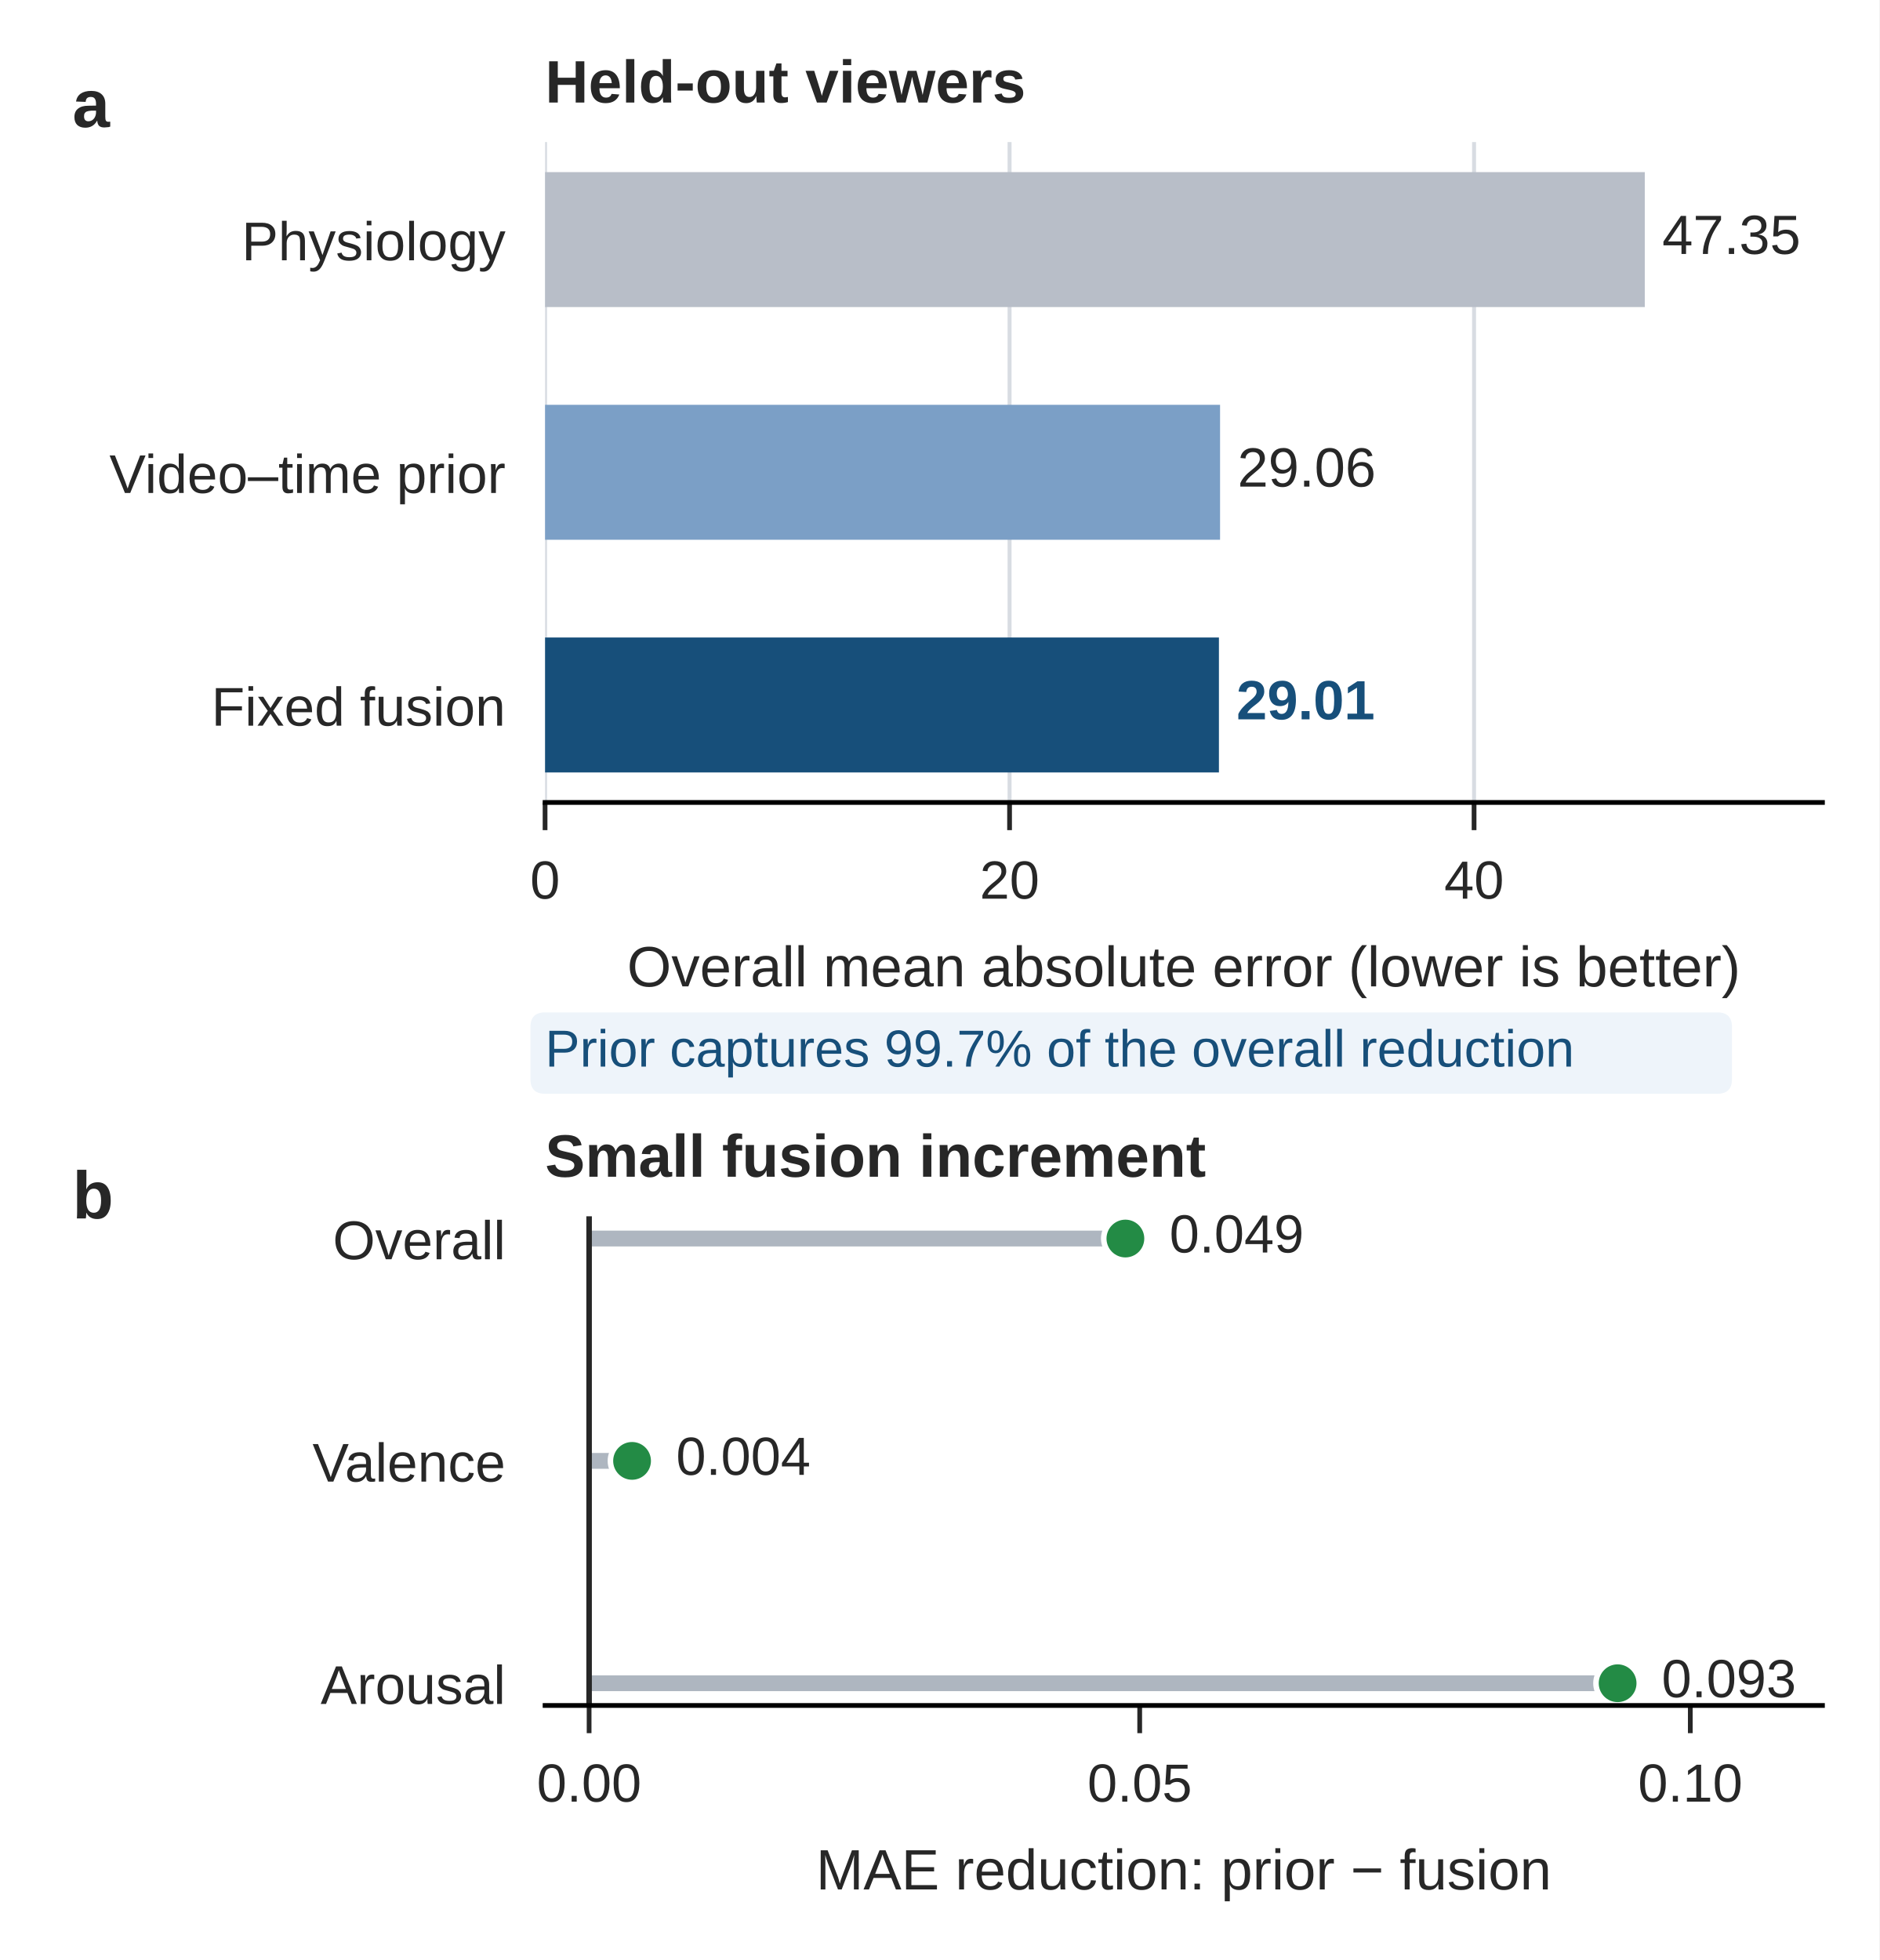
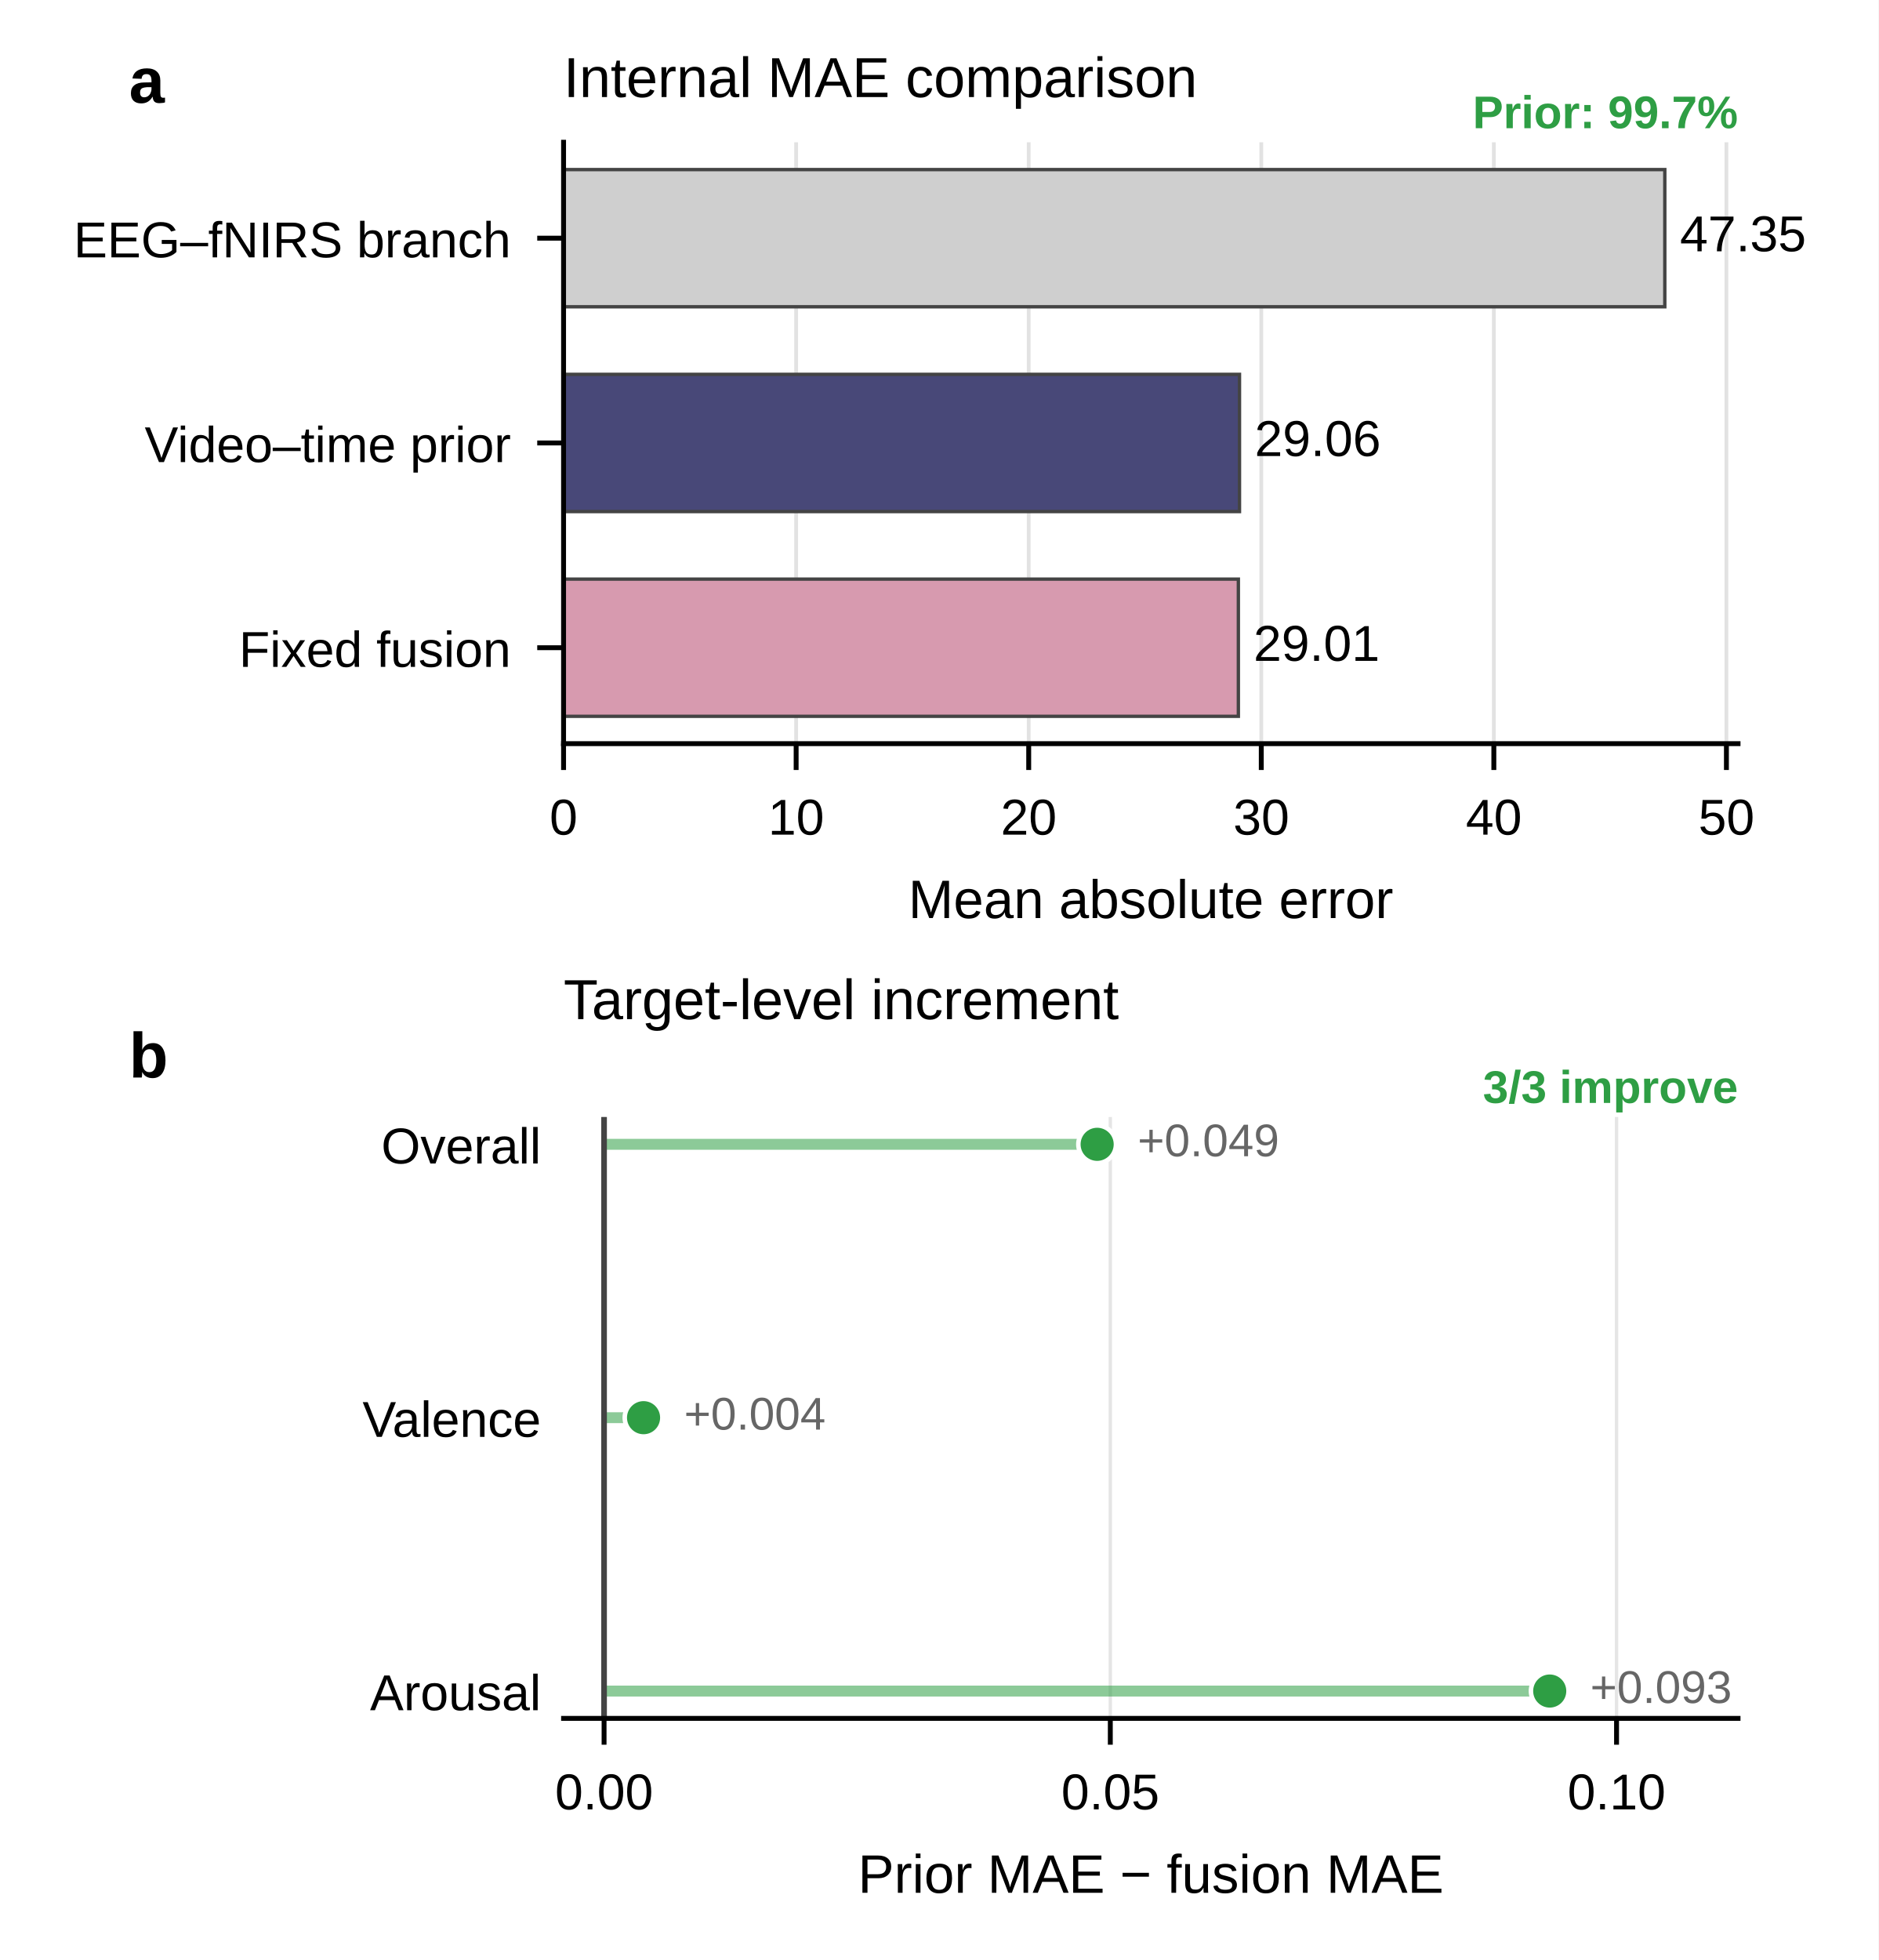
- <svg xmlns="http://www.w3.org/2000/svg" xmlns:xlink="http://www.w3.org/1999/xlink" width="237.761pt" height="247.959pt" viewBox="0 0 237.761 247.959" version="1.1">
+ <svg xmlns="http://www.w3.org/2000/svg" xmlns:xlink="http://www.w3.org/1999/xlink" width="249.6pt" height="260.4pt" viewBox="0 0 249.6 260.4" version="1.1">
  <defs>
    <style type="text/css">*{stroke-linejoin: round; stroke-linecap: butt}</style>
  </defs>
  <g id="figure_1">
    <g id="patch_1">
-       <path d="M 0 247.959 L 237.761 247.959 L 237.761 0 L 0 0 z " style="fill: #ffffff" />
+       <path d="M 0 260.4 L 249.6 260.4 L 249.6 -0 L 0 -0 z " style="fill: #ffffff" />
    </g>
    <g id="axes_1">
      <g id="patch_2">
-         <path d="M 68.957 101.519 L 230.561 101.519 L 230.561 17.975 L 68.957 17.975 z " style="fill: #ffffff" />
+         <path d="M 74.884 98.799 L 230.942 98.799 L 230.942 18.899 L 74.884 18.899 z " style="fill: #ffffff" />
      </g>
      <g id="matplotlib.axis_1">
        <g id="xtick_1">
          <g id="line2d_1">
-             <path d="M 68.957 101.519 L 68.957 17.975 " clip-path="url(#pba56742f3e)" style="fill: none; stroke: #d8dce2; stroke-width: 0.5; stroke-linecap: square" />
+             <path d="M 74.884 98.799 L 74.884 18.899 " clip-path="url(#p682b5ee806)" style="fill: none; stroke: #e2e2e2; stroke-width: 0.5; stroke-linecap: square" />
          </g>
          <g id="line2d_2">
            <defs>
-               <path id="m18107ccfaa" d="M 0 0 L 0 3.5 " style="stroke: #272727; stroke-width: 0.6" />
+               <path id="m1342e8ea81" d="M 0 0 L 0 3.5 " style="stroke: #000000; stroke-width: 0.65" />
            </defs>
            <g>
-               <use xlink:href="#m18107ccfaa" x="68.957" y="101.519" style="fill: #272727; stroke: #272727; stroke-width: 0.6" />
+               <use xlink:href="#m1342e8ea81" x="74.884" y="98.799" style="stroke: #000000; stroke-width: 0.65" />
            </g>
          </g>
          <g id="text_1">
-             <text style="font-size: 6.8px; font-family: 'Arial', 'Helvetica', 'DejaVu Sans', sans-serif; text-anchor: middle; fill: #272727" x="68.957" y="113.686" transform="rotate(-0 68.95681 113.6858)">0</text>
+             <text style="font-size: 6.7px; font-family: 'Arial', 'DejaVu Sans', 'Liberation Sans', sans-serif; text-anchor: middle" x="74.884" y="110.889" transform="rotate(-0 74.8842 110.8894)">0</text>
          </g>
        </g>
        <g id="xtick_2">
          <g id="line2d_3">
-             <path d="M 127.722 101.519 L 127.722 17.975 " clip-path="url(#pba56742f3e)" style="fill: none; stroke: #d8dce2; stroke-width: 0.5; stroke-linecap: square" />
+             <path d="M 105.787 98.799 L 105.787 18.899 " clip-path="url(#p682b5ee806)" style="fill: none; stroke: #e2e2e2; stroke-width: 0.5; stroke-linecap: square" />
          </g>
          <g id="line2d_4">
            <g>
-               <use xlink:href="#m18107ccfaa" x="127.722" y="101.519" style="fill: #272727; stroke: #272727; stroke-width: 0.6" />
+               <use xlink:href="#m1342e8ea81" x="105.787" y="98.799" style="stroke: #000000; stroke-width: 0.65" />
            </g>
          </g>
          <g id="text_2">
-             <text style="font-size: 6.8px; font-family: 'Arial', 'Helvetica', 'DejaVu Sans', sans-serif; text-anchor: middle; fill: #272727" x="127.722" y="113.686" transform="rotate(-0 127.7219 113.6858)">20</text>
+             <text style="font-size: 6.7px; font-family: 'Arial', 'DejaVu Sans', 'Liberation Sans', sans-serif; text-anchor: middle" x="105.787" y="110.889" transform="rotate(-0 105.7867 110.8894)">10</text>
          </g>
        </g>
        <g id="xtick_3">
          <g id="line2d_5">
-             <path d="M 186.487 101.519 L 186.487 17.975 " clip-path="url(#pba56742f3e)" style="fill: none; stroke: #d8dce2; stroke-width: 0.5; stroke-linecap: square" />
+             <path d="M 136.689 98.799 L 136.689 18.899 " clip-path="url(#p682b5ee806)" style="fill: none; stroke: #e2e2e2; stroke-width: 0.5; stroke-linecap: square" />
          </g>
          <g id="line2d_6">
            <g>
-               <use xlink:href="#m18107ccfaa" x="186.487" y="101.519" style="fill: #272727; stroke: #272727; stroke-width: 0.6" />
+               <use xlink:href="#m1342e8ea81" x="136.689" y="98.799" style="stroke: #000000; stroke-width: 0.65" />
            </g>
          </g>
          <g id="text_3">
-             <text style="font-size: 6.8px; font-family: 'Arial', 'Helvetica', 'DejaVu Sans', sans-serif; text-anchor: middle; fill: #272727" x="186.487" y="113.686" transform="rotate(-0 186.487 113.6858)">40</text>
-           </g>
-         </g>
-         <g id="text_4">
-           <text style="font-size: 7.2px; font-family: 'Arial', 'Helvetica', 'DejaVu Sans', sans-serif; text-anchor: middle; fill: #272727" x="149.759" y="124.79" transform="rotate(-0 149.7588 124.7902)">Overall mean absolute error (lower is better)</text>
+             <text style="font-size: 6.7px; font-family: 'Arial', 'DejaVu Sans', 'Liberation Sans', sans-serif; text-anchor: middle" x="136.689" y="110.889" transform="rotate(-0 136.6893 110.8894)">20</text>
+           </g>
+         </g>
+         <g id="xtick_4">
+           <g id="line2d_7">
+             <path d="M 167.592 98.799 L 167.592 18.899 " clip-path="url(#p682b5ee806)" style="fill: none; stroke: #e2e2e2; stroke-width: 0.5; stroke-linecap: square" />
+           </g>
+           <g id="line2d_8">
+             <g>
+               <use xlink:href="#m1342e8ea81" x="167.592" y="98.799" style="stroke: #000000; stroke-width: 0.65" />
+             </g>
+           </g>
+           <g id="text_4">
+             <text style="font-size: 6.7px; font-family: 'Arial', 'DejaVu Sans', 'Liberation Sans', sans-serif; text-anchor: middle" x="167.592" y="110.889" transform="rotate(-0 167.5918 110.8894)">30</text>
+           </g>
+         </g>
+         <g id="xtick_5">
+           <g id="line2d_9">
+             <path d="M 198.494 98.799 L 198.494 18.899 " clip-path="url(#p682b5ee806)" style="fill: none; stroke: #e2e2e2; stroke-width: 0.5; stroke-linecap: square" />
+           </g>
+           <g id="line2d_10">
+             <g>
+               <use xlink:href="#m1342e8ea81" x="198.494" y="98.799" style="stroke: #000000; stroke-width: 0.65" />
+             </g>
+           </g>
+           <g id="text_5">
+             <text style="font-size: 6.7px; font-family: 'Arial', 'DejaVu Sans', 'Liberation Sans', sans-serif; text-anchor: middle" x="198.494" y="110.889" transform="rotate(-0 198.4943 110.8894)">40</text>
+           </g>
+         </g>
+         <g id="xtick_6">
+           <g id="line2d_11">
+             <path d="M 229.397 98.799 L 229.397 18.899 " clip-path="url(#p682b5ee806)" style="fill: none; stroke: #e2e2e2; stroke-width: 0.5; stroke-linecap: square" />
+           </g>
+           <g id="line2d_12">
+             <g>
+               <use xlink:href="#m1342e8ea81" x="229.397" y="98.799" style="stroke: #000000; stroke-width: 0.65" />
+             </g>
+           </g>
+           <g id="text_6">
+             <text style="font-size: 6.7px; font-family: 'Arial', 'DejaVu Sans', 'Liberation Sans', sans-serif; text-anchor: middle" x="229.397" y="110.889" transform="rotate(-0 229.3969 110.8894)">50</text>
+           </g>
+         </g>
+         <g id="text_7">
+           <text style="font-size: 7.2px; font-family: 'Arial', 'DejaVu Sans', 'Liberation Sans', sans-serif; text-anchor: middle" x="152.913" y="121.97" transform="rotate(-0 152.9131 121.9698)">Mean absolute error</text>
        </g>
      </g>
      <g id="matplotlib.axis_2">
        <g id="ytick_1">
-           <g id="line2d_7" />
-           <g id="text_5">
-             <text style="font-size: 6.9px; font-family: 'Arial', 'Helvetica', 'DejaVu Sans', sans-serif; text-anchor: end; fill: #272727" x="63.957" y="32.931" transform="rotate(-0 63.95681 32.93072)">Physiology</text>
+           <g id="line2d_13">
+             <defs>
+               <path id="m0199679e06" d="M 0 0 L -3.5 0 " style="stroke: #000000; stroke-width: 0.65" />
+             </defs>
+             <g>
+               <use xlink:href="#m0199679e06" x="74.884" y="31.644" style="stroke: #000000; stroke-width: 0.65" />
+             </g>
+           </g>
+           <g id="text_8">
+             <text style="font-size: 6.7px; font-family: 'Arial', 'DejaVu Sans', 'Liberation Sans', sans-serif; text-anchor: end" x="67.884" y="34.19" transform="rotate(-0 67.8842 34.1897)">EEG–fNIRS branch</text>
          </g>
        </g>
        <g id="ytick_2">
-           <g id="line2d_8" />
-           <g id="text_6">
-             <text style="font-size: 6.9px; font-family: 'Arial', 'Helvetica', 'DejaVu Sans', sans-serif; text-anchor: end; fill: #272727" x="63.957" y="62.369" transform="rotate(-0 63.95681 62.36855)">Video–time prior</text>
+           <g id="line2d_14">
+             <g>
+               <use xlink:href="#m0199679e06" x="74.884" y="58.849" style="stroke: #000000; stroke-width: 0.65" />
+             </g>
+           </g>
+           <g id="text_9">
+             <text style="font-size: 6.7px; font-family: 'Arial', 'DejaVu Sans', 'Liberation Sans', sans-serif; text-anchor: end" x="67.884" y="61.394" transform="rotate(-0 67.8842 61.39437)">Video–time prior</text>
          </g>
        </g>
        <g id="ytick_3">
-           <g id="line2d_9" />
-           <g id="text_7">
-             <text style="font-size: 6.9px; font-family: 'Arial', 'Helvetica', 'DejaVu Sans', sans-serif; text-anchor: end; fill: #272727" x="63.957" y="91.806" transform="rotate(-0 63.95681 91.80638)">Fixed fusion</text>
+           <g id="line2d_15">
+             <g>
+               <use xlink:href="#m0199679e06" x="74.884" y="86.054" style="stroke: #000000; stroke-width: 0.65" />
+             </g>
+           </g>
+           <g id="text_10">
+             <text style="font-size: 6.7px; font-family: 'Arial', 'DejaVu Sans', 'Liberation Sans', sans-serif; text-anchor: end" x="67.884" y="88.599" transform="rotate(-0 67.8842 88.59904)">Fixed fusion</text>
          </g>
        </g>
      </g>
      <g id="patch_3">
-         <path d="M 68.957 21.772 L 208.086 21.772 L 208.086 38.846 L 68.957 38.846 z " clip-path="url(#pba56742f3e)" style="fill: #b8bec8" />
+         <path d="M 74.884 22.531 L 221.21 22.531 L 221.21 40.758 L 74.884 40.758 z " clip-path="url(#p682b5ee806)" style="fill: #cfcfcf; stroke: #444444; stroke-width: 0.45; stroke-linejoin: miter" />
      </g>
      <g id="patch_4">
-         <path d="M 68.957 51.21 L 154.352 51.21 L 154.352 68.284 L 68.957 68.284 z " clip-path="url(#pba56742f3e)" style="fill: #7b9fc6" />
+         <path d="M 74.884 49.735 L 164.697 49.735 L 164.697 67.962 L 74.884 67.962 z " clip-path="url(#p682b5ee806)" style="fill: #484878; stroke: #444444; stroke-width: 0.45; stroke-linejoin: miter" />
      </g>
      <g id="patch_5">
-         <path d="M 68.957 80.648 L 154.209 80.648 L 154.209 97.722 L 68.957 97.722 z " clip-path="url(#pba56742f3e)" style="fill: #174f7a" />
+         <path d="M 74.884 76.94 L 164.547 76.94 L 164.547 95.167 L 74.884 95.167 z " clip-path="url(#p682b5ee806)" style="fill: #d79aaf; stroke: #444444; stroke-width: 0.45; stroke-linejoin: miter" />
      </g>
      <g id="patch_6">
-         <path d="M 68.957 101.519 L 230.561 101.519 " style="fill: none; stroke: #000000; stroke-width: 0.6; stroke-linejoin: miter; stroke-linecap: square" />
-       </g>
-       <g id="text_8">
-         <text style="font-size: 7px; font-family: 'Arial', 'Helvetica', 'DejaVu Sans', sans-serif; text-anchor: start; fill: #272727" x="210.29" y="32.128" transform="rotate(-0 210.2895 32.12762)">47.35</text>
-       </g>
-       <g id="text_9">
-         <text style="font-size: 7px; font-family: 'Arial', 'Helvetica', 'DejaVu Sans', sans-serif; text-anchor: start; fill: #272727" x="156.556" y="61.565" transform="rotate(-0 156.5559 61.56545)">29.06</text>
-       </g>
-       <g id="text_10">
-         <text style="font-weight: 700; font-size: 7px; font-family: 'Arial', 'Helvetica', 'DejaVu Sans', sans-serif; text-anchor: start; fill: #174f7a" x="156.413" y="91.003" transform="rotate(-0 156.4128 91.00328)">29.01</text>
+         <path d="M 74.884 98.799 L 74.884 18.899 " style="fill: none; stroke: #000000; stroke-width: 0.65; stroke-linejoin: miter; stroke-linecap: square" />
+       </g>
+       <g id="patch_7">
+         <path d="M 74.884 98.799 L 230.942 98.799 " style="fill: none; stroke: #000000; stroke-width: 0.65; stroke-linejoin: miter; stroke-linecap: square" />
      </g>
      <g id="text_11">
-         <g id="patch_7">
-           <path d="M 68.957 138.373 L 217.268 138.373 Q 219.116 138.373 219.116 136.525 L 219.116 129.925 Q 219.116 128.077 217.268 128.077 L 68.957 128.077 Q 67.109 128.077 67.109 129.925 L 67.109 136.525 Q 67.109 138.373 68.957 138.373 z " style="fill: #eef4fa" />
-         </g>
-         <text style="font-size: 6.6px; font-family: 'Arial', 'Helvetica', 'DejaVu Sans', sans-serif; text-anchor: start; fill: #174f7a" x="68.957" y="134.939" transform="rotate(-0 68.95681 134.9395)">Prior captures 99.7% of the overall reduction</text>
+         <text style="font-size: 6.7px; font-family: 'Arial', 'DejaVu Sans', 'Liberation Sans', sans-serif; text-anchor: start" x="223.219" y="33.385" transform="rotate(-0 223.2191 33.38465)">47.35</text>
      </g>
      <g id="text_12">
-         <text style="font-weight: 700; font-size: 8.5px; font-family: 'Arial', 'Helvetica', 'DejaVu Sans', sans-serif; text-anchor: start; fill: #272727" x="9.163" y="16.078" transform="rotate(-0 9.163333 16.07837)">a</text>
+         <text style="font-size: 6.7px; font-family: 'Arial', 'DejaVu Sans', 'Liberation Sans', sans-serif; text-anchor: start" x="166.706" y="60.589" transform="rotate(-0 166.7058 60.58932)">29.06</text>
      </g>
      <g id="text_13">
-         <text style="font-weight: 700; font-size: 7.6px; font-family: 'Arial', 'Helvetica', 'DejaVu Sans', sans-serif; text-anchor: start; fill: #272727" x="68.957" y="12.975" transform="rotate(-0 68.95681 12.97481)">Held-out viewers</text>
+         <text style="font-size: 6.7px; font-family: 'Arial', 'DejaVu Sans', 'Liberation Sans', sans-serif; text-anchor: start" x="166.555" y="87.794" transform="rotate(-0 166.5553 87.794)">29.01</text>
+       </g>
+       <g id="text_14">
+         <text style="font-weight: 700; font-size: 6.1px; font-family: 'Arial', 'DejaVu Sans', 'Liberation Sans', sans-serif; text-anchor: end; fill: #2e9e44" x="230.942" y="17.034" transform="rotate(-0 230.942 17.0339)">Prior: 99.7%</text>
+       </g>
+       <g id="text_15">
+         <text style="font-weight: 700; font-size: 8.5px; font-family: 'Arial', 'DejaVu Sans', 'Liberation Sans', sans-serif; text-anchor: start" x="17.143" y="13.661" transform="rotate(-0 17.14282 13.66083)">a</text>
+       </g>
+       <g id="text_16">
+         <text style="font-size: 7.5px; font-family: 'Arial', 'DejaVu Sans', 'Liberation Sans', sans-serif; text-anchor: start" x="74.884" y="12.899" transform="rotate(-0 74.8842 12.89883)">Internal MAE comparison</text>
      </g>
    </g>
    <g id="axes_2">
      <g id="patch_8">
-         <path d="M 68.957 215.759 L 230.561 215.759 L 230.561 153.874 L 68.957 153.874 z " style="fill: #ffffff" />
-       </g>
-       <g id="LineCollection_1">
-         <path d="M 74.529 156.687 L 142.375 156.687 " clip-path="url(#pf6aa98e6d6)" style="fill: none; stroke: #aeb6c0; stroke-width: 2" />
-         <path d="M 74.529 184.816 L 79.963 184.816 " clip-path="url(#pf6aa98e6d6)" style="fill: none; stroke: #aeb6c0; stroke-width: 2" />
-         <path d="M 74.529 212.946 L 204.648 212.946 " clip-path="url(#pf6aa98e6d6)" style="fill: none; stroke: #aeb6c0; stroke-width: 2" />
+         <path d="M 74.884 228.299 L 230.942 228.299 L 230.942 148.399 L 74.884 148.399 z " style="fill: #ffffff" />
      </g>
      <g id="matplotlib.axis_3">
-         <g id="xtick_4">
-           <g id="line2d_10">
-             <g>
-               <use xlink:href="#m18107ccfaa" x="74.529" y="215.759" style="fill: #272727; stroke: #272727; stroke-width: 0.6" />
-             </g>
-           </g>
-           <g id="text_14">
-             <text style="font-size: 6.8px; font-family: 'Arial', 'Helvetica', 'DejaVu Sans', sans-serif; text-anchor: middle; fill: #272727" x="74.529" y="227.925" transform="rotate(-0 74.52936 227.9252)">0.00</text>
-           </g>
-         </g>
-         <g id="xtick_5">
-           <g id="line2d_11">
-             <g>
-               <use xlink:href="#m18107ccfaa" x="144.186" y="215.759" style="fill: #272727; stroke: #272727; stroke-width: 0.6" />
-             </g>
-           </g>
-           <g id="text_15">
-             <text style="font-size: 6.8px; font-family: 'Arial', 'Helvetica', 'DejaVu Sans', sans-serif; text-anchor: middle; fill: #272727" x="144.186" y="227.925" transform="rotate(-0 144.1863 227.9252)">0.05</text>
-           </g>
-         </g>
-         <g id="xtick_6">
-           <g id="line2d_12">
-             <g>
-               <use xlink:href="#m18107ccfaa" x="213.843" y="215.759" style="fill: #272727; stroke: #272727; stroke-width: 0.6" />
-             </g>
-           </g>
-           <g id="text_16">
-             <text style="font-size: 6.8px; font-family: 'Arial', 'Helvetica', 'DejaVu Sans', sans-serif; text-anchor: middle; fill: #272727" x="213.843" y="227.925" transform="rotate(-0 213.8432 227.9252)">0.10</text>
-           </g>
-         </g>
-         <g id="text_17">
-           <text style="font-size: 7.2px; font-family: 'Arial', 'Helvetica', 'DejaVu Sans', sans-serif; text-anchor: middle; fill: #272727" x="149.759" y="239.03" transform="rotate(-0 149.7588 239.0297)">MAE reduction: prior − fusion</text>
+         <g id="xtick_7">
+           <g id="line2d_16">
+             <path d="M 80.266 228.299 L 80.266 148.399 " clip-path="url(#p7de43d7ed7)" style="fill: none; stroke: #e5e5e5; stroke-width: 0.45; stroke-linecap: square" />
+           </g>
+           <g id="line2d_17">
+             <g>
+               <use xlink:href="#m1342e8ea81" x="80.266" y="228.299" style="stroke: #000000; stroke-width: 0.65" />
+             </g>
+           </g>
+           <g id="text_17">
+             <text style="font-size: 6.7px; font-family: 'Arial', 'DejaVu Sans', 'Liberation Sans', sans-serif; text-anchor: middle" x="80.266" y="240.389" transform="rotate(-0 80.26551 240.3894)">0.00</text>
+           </g>
+         </g>
+         <g id="xtick_8">
+           <g id="line2d_18">
+             <path d="M 147.532 228.299 L 147.532 148.399 " clip-path="url(#p7de43d7ed7)" style="fill: none; stroke: #e5e5e5; stroke-width: 0.45; stroke-linecap: square" />
+           </g>
+           <g id="line2d_19">
+             <g>
+               <use xlink:href="#m1342e8ea81" x="147.532" y="228.299" style="stroke: #000000; stroke-width: 0.65" />
+             </g>
+           </g>
+           <g id="text_18">
+             <text style="font-size: 6.7px; font-family: 'Arial', 'DejaVu Sans', 'Liberation Sans', sans-serif; text-anchor: middle" x="147.532" y="240.389" transform="rotate(-0 147.5318 240.3894)">0.05</text>
+           </g>
+         </g>
+         <g id="xtick_9">
+           <g id="line2d_20">
+             <path d="M 214.798 228.299 L 214.798 148.399 " clip-path="url(#p7de43d7ed7)" style="fill: none; stroke: #e5e5e5; stroke-width: 0.45; stroke-linecap: square" />
+           </g>
+           <g id="line2d_21">
+             <g>
+               <use xlink:href="#m1342e8ea81" x="214.798" y="228.299" style="stroke: #000000; stroke-width: 0.65" />
+             </g>
+           </g>
+           <g id="text_19">
+             <text style="font-size: 6.7px; font-family: 'Arial', 'DejaVu Sans', 'Liberation Sans', sans-serif; text-anchor: middle" x="214.798" y="240.389" transform="rotate(-0 214.7981 240.3894)">0.10</text>
+           </g>
+         </g>
+         <g id="text_20">
+           <text style="font-size: 7.2px; font-family: 'Arial', 'DejaVu Sans', 'Liberation Sans', sans-serif; text-anchor: middle" x="152.913" y="251.47" transform="rotate(-0 152.9131 251.4698)">Prior MAE − fusion MAE</text>
        </g>
      </g>
      <g id="matplotlib.axis_4">
        <g id="ytick_4">
-           <g id="line2d_13" />
-           <g id="text_18">
-             <text style="font-size: 6.9px; font-family: 'Arial', 'Helvetica', 'DejaVu Sans', sans-serif; text-anchor: end; fill: #272727" x="63.957" y="159.308" transform="rotate(-0 63.95681 159.3084)">Overall</text>
+           <g id="line2d_22" />
+           <g id="text_21">
+             <text style="font-size: 6.7px; font-family: 'Arial', 'DejaVu Sans', 'Liberation Sans', sans-serif; text-anchor: end" x="71.884" y="154.576" transform="rotate(-0 71.8842 154.5761)">Overall</text>
          </g>
        </g>
        <g id="ytick_5">
-           <g id="line2d_14" />
-           <g id="text_19">
-             <text style="font-size: 6.9px; font-family: 'Arial', 'Helvetica', 'DejaVu Sans', sans-serif; text-anchor: end; fill: #272727" x="63.957" y="187.438" transform="rotate(-0 63.95681 187.4378)">Valence</text>
+           <g id="line2d_23" />
+           <g id="text_22">
+             <text style="font-size: 6.7px; font-family: 'Arial', 'DejaVu Sans', 'Liberation Sans', sans-serif; text-anchor: end" x="71.884" y="190.894" transform="rotate(-0 71.8842 190.8944)">Valence</text>
          </g>
        </g>
        <g id="ytick_6">
-           <g id="line2d_15" />
-           <g id="text_20">
-             <text style="font-size: 6.9px; font-family: 'Arial', 'Helvetica', 'DejaVu Sans', sans-serif; text-anchor: end; fill: #272727" x="63.957" y="215.567" transform="rotate(-0 63.95681 215.5673)">Arousal</text>
-           </g>
-         </g>
+           <g id="line2d_24" />
+           <g id="text_23">
+             <text style="font-size: 6.7px; font-family: 'Arial', 'DejaVu Sans', 'Liberation Sans', sans-serif; text-anchor: end" x="71.884" y="227.213" transform="rotate(-0 71.8842 227.2126)">Arousal</text>
+           </g>
+         </g>
+       </g>
+       <g id="LineCollection_1">
+         <path d="M 80.266 152.031 L 145.783 152.031 " clip-path="url(#p7de43d7ed7)" style="fill: none; stroke: #2e9e44; stroke-opacity: 0.55; stroke-width: 1.45" />
+       </g>
+       <g id="LineCollection_2">
+         <path d="M 80.266 188.349 L 85.512 188.349 " clip-path="url(#p7de43d7ed7)" style="fill: none; stroke: #2e9e44; stroke-opacity: 0.55; stroke-width: 1.45" />
+       </g>
+       <g id="LineCollection_3">
+         <path d="M 80.266 224.667 L 205.919 224.667 " clip-path="url(#p7de43d7ed7)" style="fill: none; stroke: #2e9e44; stroke-opacity: 0.55; stroke-width: 1.45" />
      </g>
      <g id="PathCollection_1">
        <defs>
-           <path id="md0bf5acef0" d="M 0 2.739 C 0.726 2.739 1.423 2.45 1.936 1.936 C 2.45 1.423 2.739 0.726 2.739 0 C 2.739 -0.726 2.45 -1.423 1.936 -1.936 C 1.423 -2.45 0.726 -2.739 0 -2.739 C -0.726 -2.739 -1.423 -2.45 -1.936 -1.936 C -2.45 -1.423 -2.739 -0.726 -2.739 0 C -2.739 0.726 -2.45 1.423 -1.936 1.936 C -1.423 2.45 -0.726 2.739 0 2.739 z " style="stroke: #ffffff; stroke-width: 0.7" />
+           <path id="m9c8f9ea2c8" d="M 0 2.5 C 0.663 2.5 1.299 2.237 1.768 1.768 C 2.237 1.299 2.5 0.663 2.5 0 C 2.5 -0.663 2.237 -1.299 1.768 -1.768 C 1.299 -2.237 0.663 -2.5 0 -2.5 C -0.663 -2.5 -1.299 -2.237 -1.768 -1.768 C -2.237 -1.299 -2.5 -0.663 -2.5 0 C -2.5 0.663 -2.237 1.299 -1.768 1.768 C -1.299 2.237 -0.663 2.5 0 2.5 z " style="stroke: #ffffff; stroke-width: 0.6" />
        </defs>
-         <g clip-path="url(#pf6aa98e6d6)">
-           <use xlink:href="#md0bf5acef0" x="142.375" y="156.687" style="fill: #238b45; stroke: #ffffff; stroke-width: 0.7" />
-           <use xlink:href="#md0bf5acef0" x="79.963" y="184.816" style="fill: #238b45; stroke: #ffffff; stroke-width: 0.7" />
-           <use xlink:href="#md0bf5acef0" x="204.648" y="212.946" style="fill: #238b45; stroke: #ffffff; stroke-width: 0.7" />
-         </g>
-       </g>
-       <g id="line2d_16">
-         <path d="M 74.529 215.759 L 74.529 153.874 " clip-path="url(#pf6aa98e6d6)" style="fill: none; stroke: #272727; stroke-width: 0.7; stroke-linecap: square" />
+         <g clip-path="url(#p7de43d7ed7)">
+           <use xlink:href="#m9c8f9ea2c8" x="145.783" y="152.031" style="fill: #2e9e44; stroke: #ffffff; stroke-width: 0.6" />
+         </g>
+       </g>
+       <g id="PathCollection_2">
+         <g clip-path="url(#p7de43d7ed7)">
+           <use xlink:href="#m9c8f9ea2c8" x="85.512" y="188.349" style="fill: #2e9e44; stroke: #ffffff; stroke-width: 0.6" />
+         </g>
+       </g>
+       <g id="PathCollection_3">
+         <g clip-path="url(#p7de43d7ed7)">
+           <use xlink:href="#m9c8f9ea2c8" x="205.919" y="224.667" style="fill: #2e9e44; stroke: #ffffff; stroke-width: 0.6" />
+         </g>
+       </g>
+       <g id="line2d_25">
+         <path d="M 80.266 228.299 L 80.266 148.399 " clip-path="url(#p7de43d7ed7)" style="fill: none; stroke: #444444; stroke-width: 0.75; stroke-linecap: square" />
      </g>
      <g id="patch_9">
-         <path d="M 68.957 215.759 L 230.561 215.759 " style="fill: none; stroke: #000000; stroke-width: 0.6; stroke-linejoin: miter; stroke-linecap: square" />
-       </g>
-       <g id="text_21">
-         <text style="font-size: 6.8px; font-family: 'Arial', 'Helvetica', 'DejaVu Sans', sans-serif; text-anchor: start; fill: #272727" x="147.948" y="158.453" transform="rotate(-0 147.9477 158.4533)">0.049</text>
-       </g>
-       <g id="text_22">
-         <text style="font-size: 6.8px; font-family: 'Arial', 'Helvetica', 'DejaVu Sans', sans-serif; text-anchor: start; fill: #272727" x="85.535" y="186.583" transform="rotate(-0 85.53515 186.5828)">0.004</text>
-       </g>
-       <g id="text_23">
-         <text style="font-size: 6.8px; font-family: 'Arial', 'Helvetica', 'DejaVu Sans', sans-serif; text-anchor: start; fill: #272727" x="210.221" y="214.712" transform="rotate(-0 210.221 214.7123)">0.093</text>
+         <path d="M 74.884 228.299 L 230.942 228.299 " style="fill: none; stroke: #000000; stroke-width: 0.65; stroke-linejoin: miter; stroke-linecap: square" />
      </g>
      <g id="text_24">
-         <text style="font-weight: 700; font-size: 8.5px; font-family: 'Arial', 'Helvetica', 'DejaVu Sans', sans-serif; text-anchor: start; fill: #272727" x="9.163" y="154.144" transform="rotate(-0 9.163333 154.1441)">b</text>
+         <text style="font-size: 6.1px; font-family: 'Arial', 'DejaVu Sans', 'Liberation Sans', sans-serif; text-anchor: start; fill: #666666" x="151.164" y="153.615" transform="rotate(-0 151.1642 153.6152)">+0.049</text>
      </g>
      <g id="text_25">
-         <text style="font-weight: 700; font-size: 7.6px; font-family: 'Arial', 'Helvetica', 'DejaVu Sans', sans-serif; text-anchor: start; fill: #272727" x="68.957" y="148.874" transform="rotate(-0 68.95681 148.874)">Small fusion increment</text>
+         <text style="font-size: 6.1px; font-family: 'Arial', 'DejaVu Sans', 'Liberation Sans', sans-serif; text-anchor: start; fill: #666666" x="90.894" y="189.933" transform="rotate(-0 90.89358 189.9335)">+0.004</text>
+       </g>
+       <g id="text_26">
+         <text style="font-size: 6.1px; font-family: 'Arial', 'DejaVu Sans', 'Liberation Sans', sans-serif; text-anchor: start; fill: #666666" x="211.3" y="226.252" transform="rotate(-0 211.3002 226.2517)">+0.093</text>
+       </g>
+       <g id="text_27">
+         <text style="font-weight: 700; font-size: 6.1px; font-family: 'Arial', 'DejaVu Sans', 'Liberation Sans', sans-serif; text-anchor: end; fill: #2e9e44" x="230.942" y="146.534" transform="rotate(-0 230.942 146.5339)">3/3 improve</text>
+       </g>
+       <g id="text_28">
+         <text style="font-weight: 700; font-size: 8.5px; font-family: 'Arial', 'DejaVu Sans', 'Liberation Sans', sans-serif; text-anchor: start" x="17.143" y="143.161" transform="rotate(-0 17.14282 143.1608)">b</text>
+       </g>
+       <g id="text_29">
+         <text style="font-size: 7.5px; font-family: 'Arial', 'DejaVu Sans', 'Liberation Sans', sans-serif; text-anchor: start" x="74.884" y="135.399" transform="rotate(-0 74.8842 135.3988)">Target-level increment</text>
      </g>
    </g>
  </g>
  <defs>
-     <clipPath id="pba56742f3e">
-       <rect x="68.957" y="17.975" width="161.604" height="83.545" />
+     <clipPath id="p682b5ee806">
+       <rect x="74.884" y="18.899" width="156.058" height="79.9" />
    </clipPath>
-     <clipPath id="pf6aa98e6d6">
-       <rect x="68.957" y="153.874" width="161.604" height="61.885" />
+     <clipPath id="p7de43d7ed7">
+       <rect x="74.884" y="148.399" width="156.058" height="79.9" />
    </clipPath>
  </defs>
</svg>
